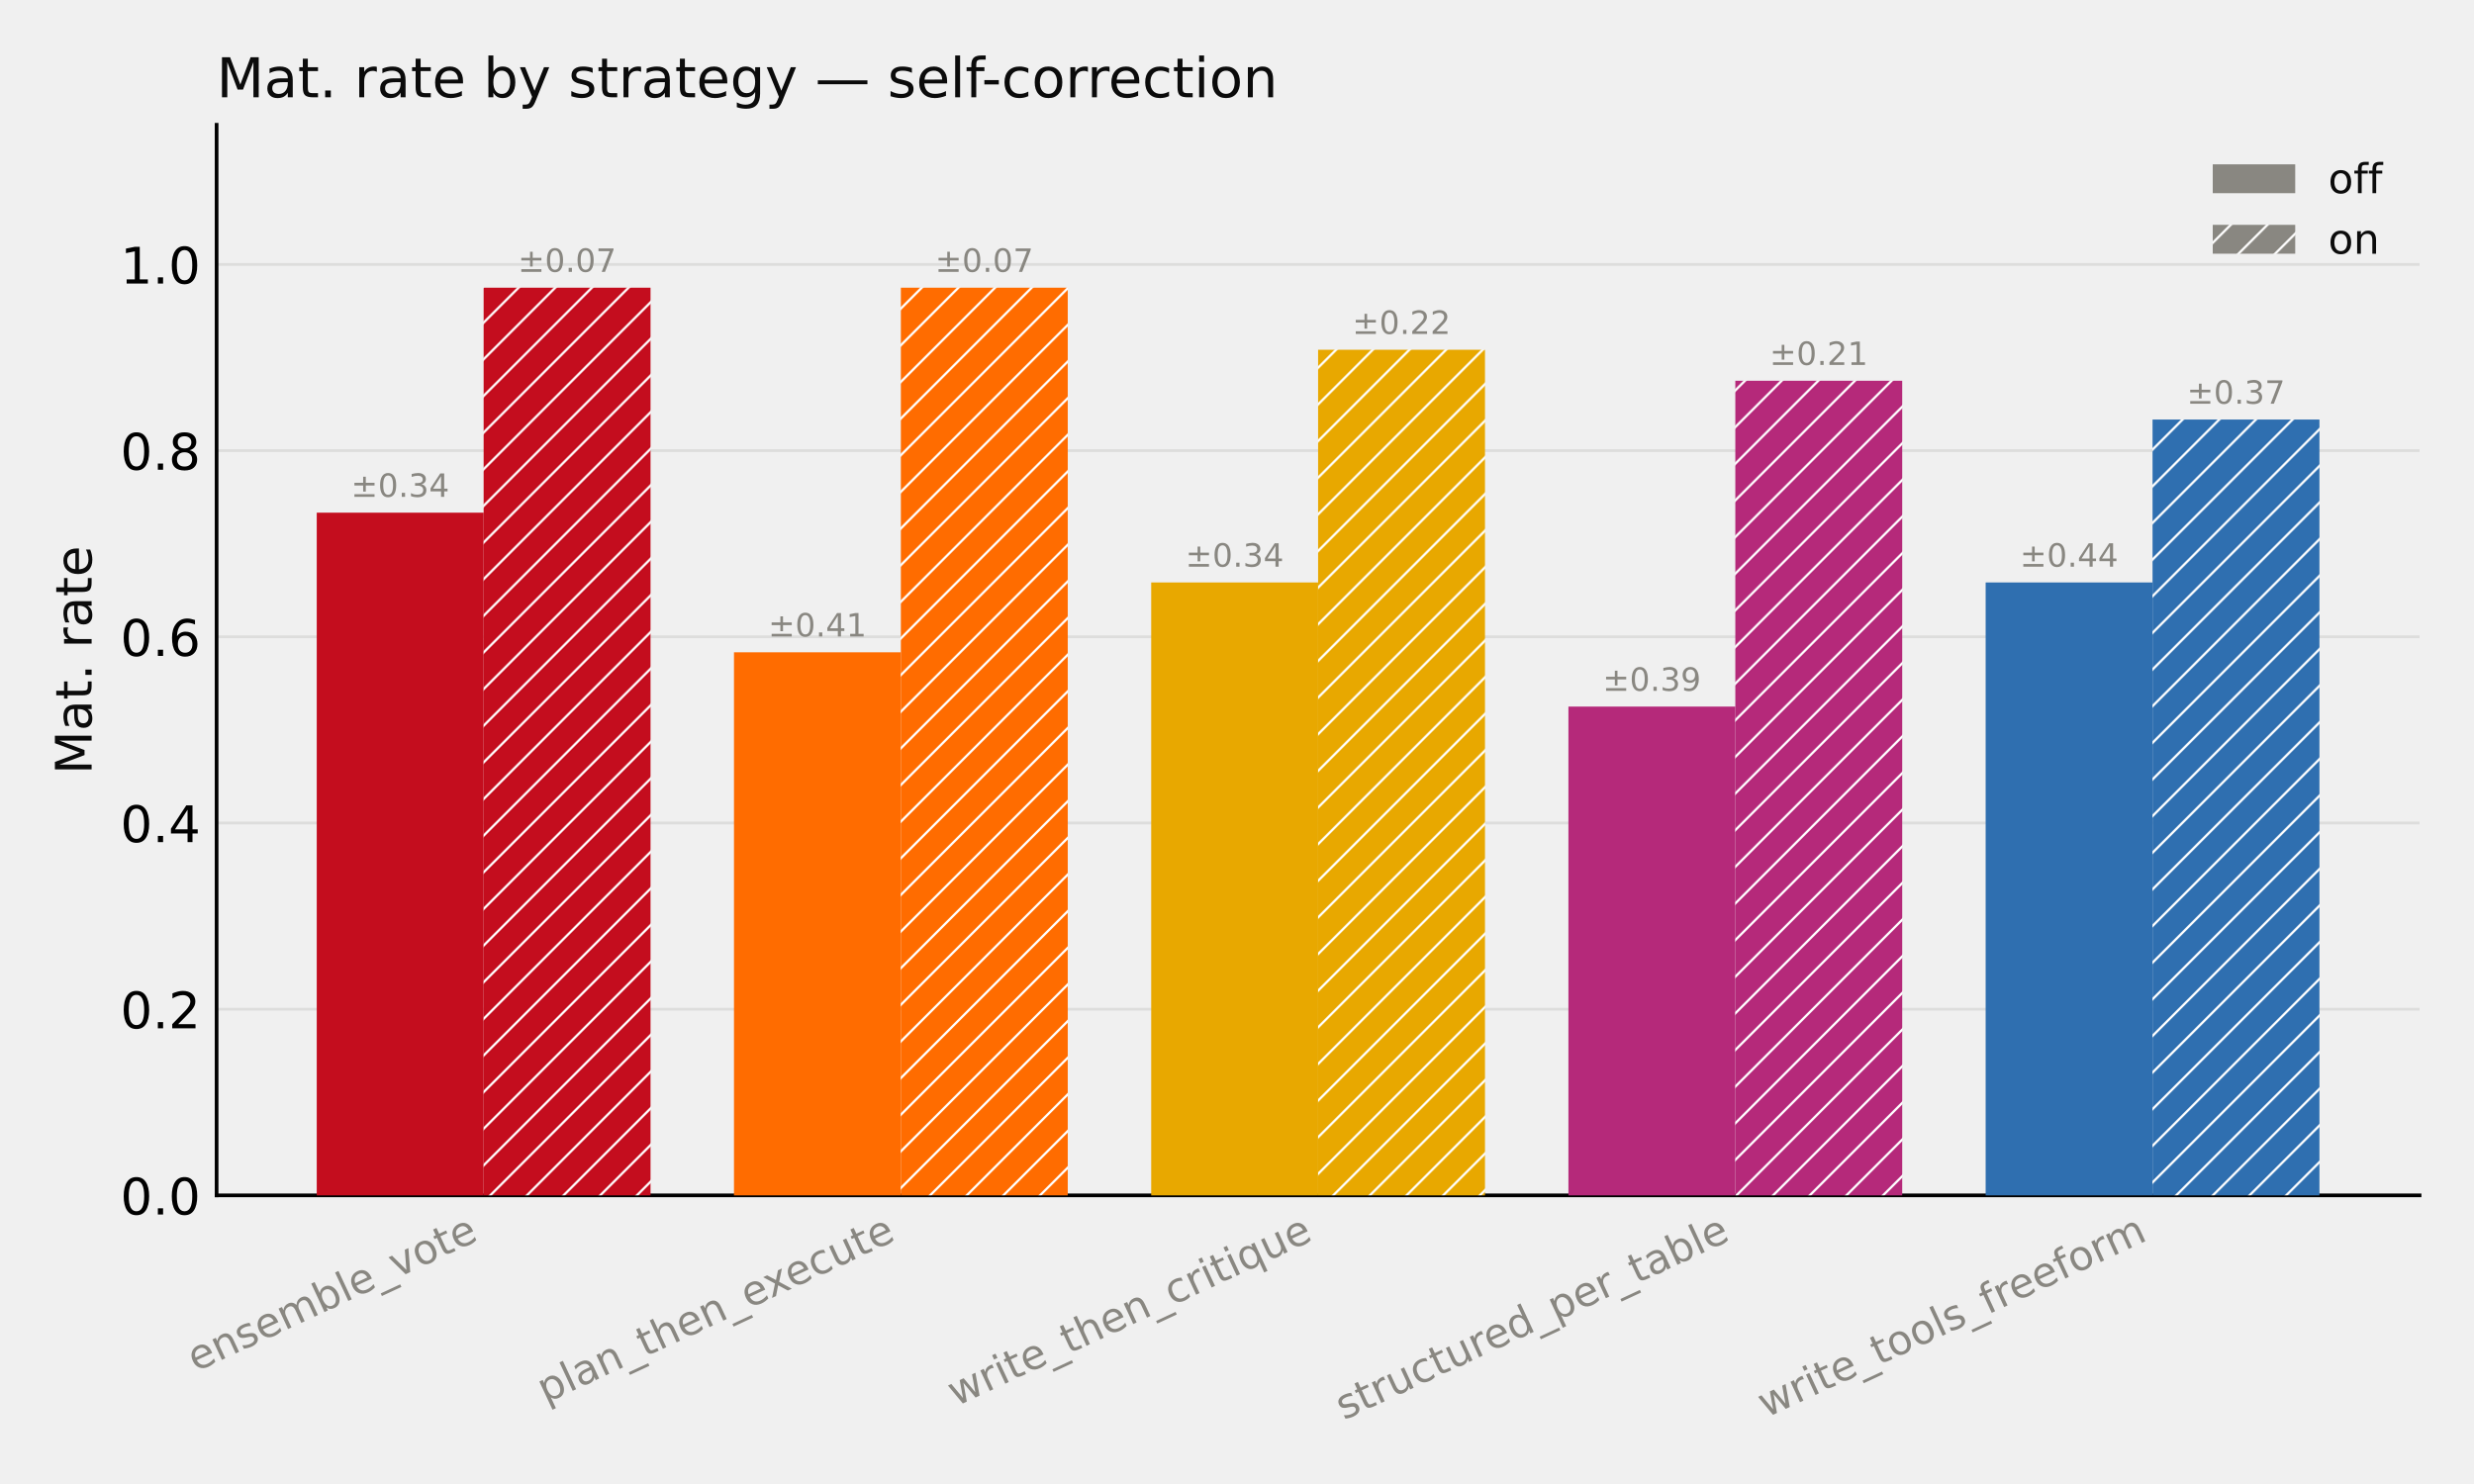
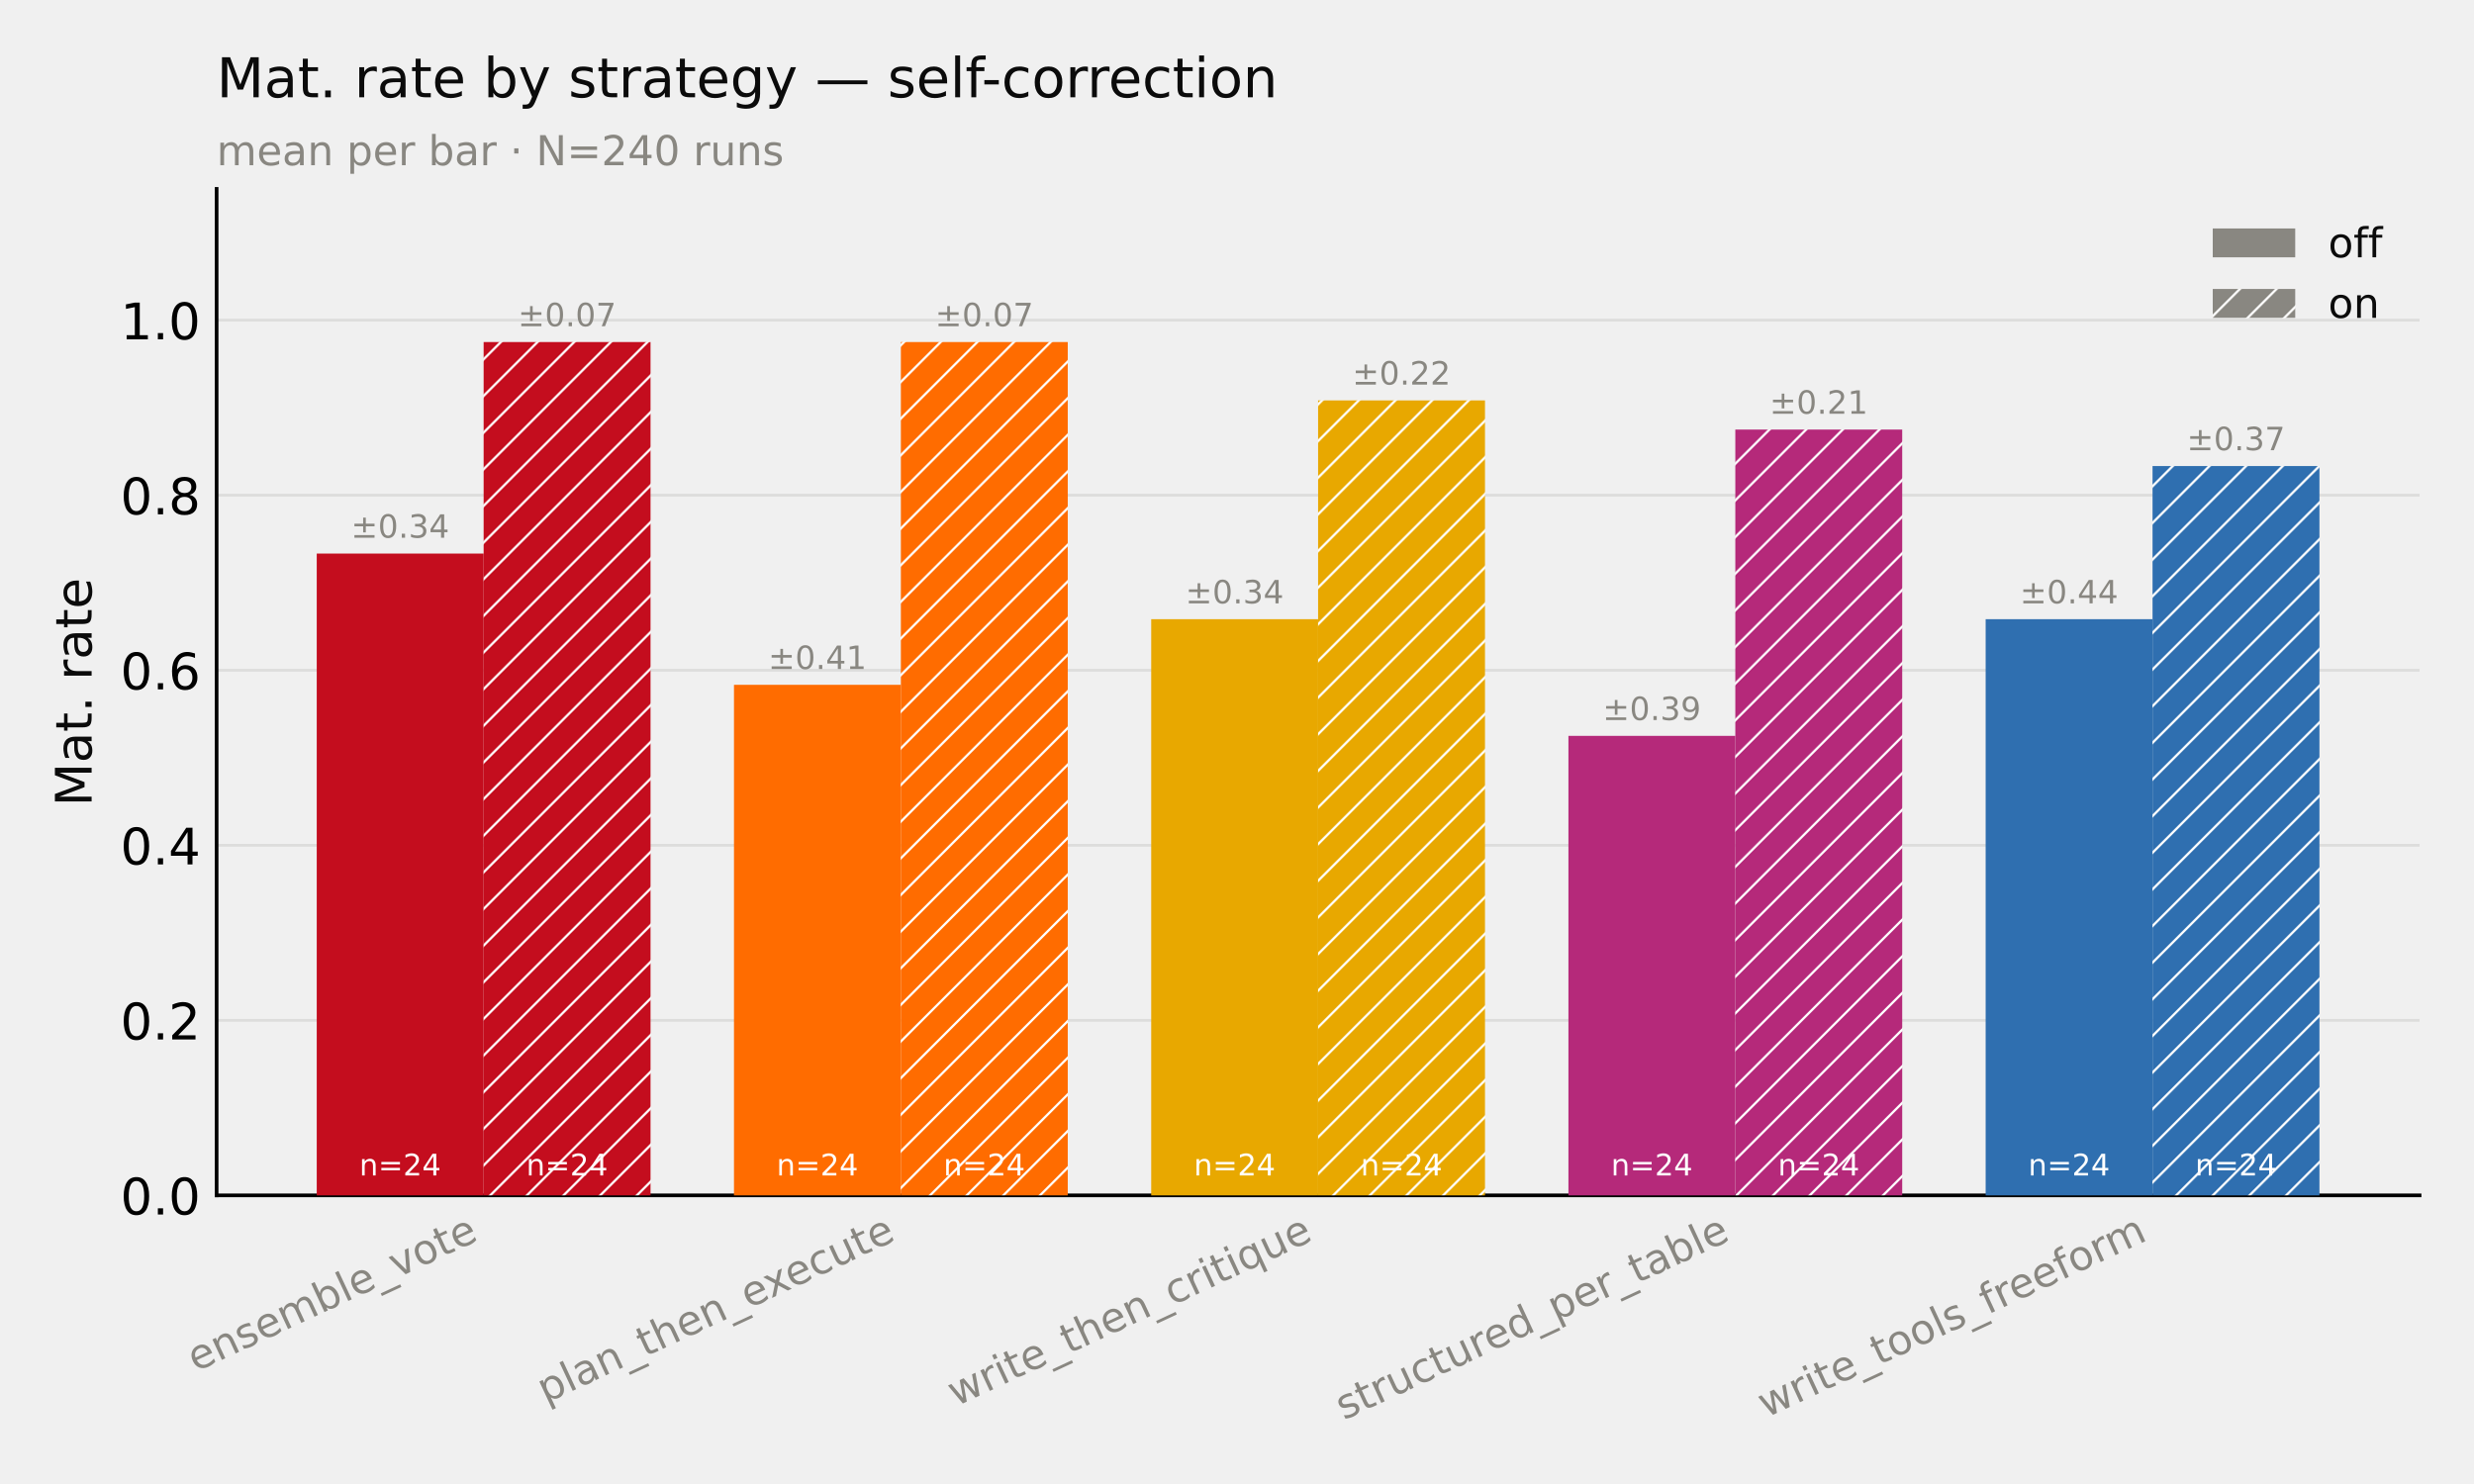
<svg xmlns="http://www.w3.org/2000/svg" width="540pt" height="324pt" viewBox="0 0 540 324" version="1.1">
  <defs>
    <style type="text/css">*{stroke-linejoin: round; stroke-linecap: butt}</style>
  </defs>
  <g id="figure_1">
    <g id="patch_1">
      <path d="M 0 324  L 540 324  L 540 0  L 0 0  L 0 324  z " style="fill: none" />
    </g>
    <g id="axes_1">
      <g id="patch_2">
-         <path d="M 47.28 260.982  L 528.12 260.982  L 528.12 27.24  L 47.28 27.24  L 47.28 260.982  z " style="fill: none" />
+         <path d="M 47.28 260.982  L 528.12 260.982  L 528.12 41.24  L 47.28 41.24  L 47.28 260.982  z " style="fill: none" />
      </g>
      <g id="matplotlib.axis_1">
        <g id="xtick_1">
          <g id="line2d_1" />
          <g id="text_1">
            <text style="font-size: 9px; font-family: 'DejaVu Sans', 'Bitstream Vera Sans', 'Computer Modern Sans Serif', 'Lucida Grande', 'Verdana', 'Geneva', 'Lucid', 'Arial', 'Helvetica', 'Avant Garde', sans-serif; fill: #898781" transform="translate(42.68812 299.5812) rotate(-25)">ensemble_vote</text>
          </g>
        </g>
        <g id="xtick_2">
          <g id="line2d_2" />
          <g id="text_2">
            <text style="font-size: 9px; font-family: 'DejaVu Sans', 'Bitstream Vera Sans', 'Computer Modern Sans Serif', 'Lucida Grande', 'Verdana', 'Geneva', 'Lucid', 'Arial', 'Helvetica', 'Avant Garde', sans-serif; fill: #898781" transform="translate(119.0716 306.4289) rotate(-25)">plan_then_execute</text>
          </g>
        </g>
        <g id="xtick_3">
          <g id="line2d_3" />
          <g id="text_3">
            <text style="font-size: 9px; font-family: 'DejaVu Sans', 'Bitstream Vera Sans', 'Computer Modern Sans Serif', 'Lucida Grande', 'Verdana', 'Geneva', 'Lucid', 'Arial', 'Helvetica', 'Avant Garde', sans-serif; fill: #898781" transform="translate(208.6499 307.1236) rotate(-25)">write_then_critique</text>
          </g>
        </g>
        <g id="xtick_4">
          <g id="line2d_4" />
          <g id="text_4">
            <text style="font-size: 9px; font-family: 'DejaVu Sans', 'Bitstream Vera Sans', 'Computer Modern Sans Serif', 'Lucida Grande', 'Verdana', 'Geneva', 'Lucid', 'Arial', 'Helvetica', 'Avant Garde', sans-serif; fill: #898781" transform="translate(293.3163 310.1088) rotate(-25)">structured_per_table</text>
          </g>
        </g>
        <g id="xtick_5">
          <g id="line2d_5" />
          <g id="text_5">
            <text style="font-size: 9px; font-family: 'DejaVu Sans', 'Bitstream Vera Sans', 'Computer Modern Sans Serif', 'Lucida Grande', 'Verdana', 'Geneva', 'Lucid', 'Arial', 'Helvetica', 'Avant Garde', sans-serif; fill: #898781" transform="translate(385.4843 309.5959) rotate(-25)">write_tools_freeform</text>
          </g>
        </g>
      </g>
      <g id="matplotlib.axis_2">
        <g id="ytick_1">
          <g id="line2d_6">
-             <path d="M 47.28 260.982  L 528.12 260.982  " clip-path="url(#p24e5f56dba)" style="fill: none; stroke: #898781; stroke-opacity: 0.18; stroke-width: 0.6; stroke-linecap: square" />
+             <path d="M 47.28 260.982  L 528.12 260.982  " clip-path="url(#p8504a858bd)" style="fill: none; stroke: #898781; stroke-opacity: 0.18; stroke-width: 0.6; stroke-linecap: square" />
          </g>
          <g id="line2d_7" />
          <g id="text_6">
            <text style="font-size: 11px; font-family: 'DejaVu Sans', 'Bitstream Vera Sans', 'Computer Modern Sans Serif', 'Lucida Grande', 'Verdana', 'Geneva', 'Lucid', 'Arial', 'Helvetica', 'Avant Garde', sans-serif; text-anchor: end" x="43.78" y="265.161" transform="rotate(-0 43.78 265.1614)">0.0</text>
          </g>
        </g>
        <g id="ytick_2">
          <g id="line2d_8">
-             <path d="M 47.28 220.331  L 528.12 220.331  " clip-path="url(#p24e5f56dba)" style="fill: none; stroke: #898781; stroke-opacity: 0.18; stroke-width: 0.6; stroke-linecap: square" />
+             <path d="M 47.28 222.766  L 528.12 222.766  " clip-path="url(#p8504a858bd)" style="fill: none; stroke: #898781; stroke-opacity: 0.18; stroke-width: 0.6; stroke-linecap: square" />
          </g>
          <g id="line2d_9" />
          <g id="text_7">
-             <text style="font-size: 11px; font-family: 'DejaVu Sans', 'Bitstream Vera Sans', 'Computer Modern Sans Serif', 'Lucida Grande', 'Verdana', 'Geneva', 'Lucid', 'Arial', 'Helvetica', 'Avant Garde', sans-serif; text-anchor: end" x="43.78" y="224.511" transform="rotate(-0 43.78 224.5105)">0.2</text>
+             <text style="font-size: 11px; font-family: 'DejaVu Sans', 'Bitstream Vera Sans', 'Computer Modern Sans Serif', 'Lucida Grande', 'Verdana', 'Geneva', 'Lucid', 'Arial', 'Helvetica', 'Avant Garde', sans-serif; text-anchor: end" x="43.78" y="226.945" transform="rotate(-0 43.78 226.9453)">0.2</text>
          </g>
        </g>
        <g id="ytick_3">
          <g id="line2d_10">
-             <path d="M 47.28 179.681  L 528.12 179.681  " clip-path="url(#p24e5f56dba)" style="fill: none; stroke: #898781; stroke-opacity: 0.18; stroke-width: 0.6; stroke-linecap: square" />
+             <path d="M 47.28 184.55  L 528.12 184.55  " clip-path="url(#p8504a858bd)" style="fill: none; stroke: #898781; stroke-opacity: 0.18; stroke-width: 0.6; stroke-linecap: square" />
          </g>
          <g id="line2d_11" />
          <g id="text_8">
-             <text style="font-size: 11px; font-family: 'DejaVu Sans', 'Bitstream Vera Sans', 'Computer Modern Sans Serif', 'Lucida Grande', 'Verdana', 'Geneva', 'Lucid', 'Arial', 'Helvetica', 'Avant Garde', sans-serif; text-anchor: end" x="43.78" y="183.86" transform="rotate(-0 43.78 183.8597)">0.4</text>
+             <text style="font-size: 11px; font-family: 'DejaVu Sans', 'Bitstream Vera Sans', 'Computer Modern Sans Serif', 'Lucida Grande', 'Verdana', 'Geneva', 'Lucid', 'Arial', 'Helvetica', 'Avant Garde', sans-serif; text-anchor: end" x="43.78" y="188.729" transform="rotate(-0 43.78 188.7293)">0.4</text>
          </g>
        </g>
        <g id="ytick_4">
          <g id="line2d_12">
-             <path d="M 47.28 139.03  L 528.12 139.03  " clip-path="url(#p24e5f56dba)" style="fill: none; stroke: #898781; stroke-opacity: 0.18; stroke-width: 0.6; stroke-linecap: square" />
+             <path d="M 47.28 146.334  L 528.12 146.334  " clip-path="url(#p8504a858bd)" style="fill: none; stroke: #898781; stroke-opacity: 0.18; stroke-width: 0.6; stroke-linecap: square" />
          </g>
          <g id="line2d_13" />
          <g id="text_9">
-             <text style="font-size: 11px; font-family: 'DejaVu Sans', 'Bitstream Vera Sans', 'Computer Modern Sans Serif', 'Lucida Grande', 'Verdana', 'Geneva', 'Lucid', 'Arial', 'Helvetica', 'Avant Garde', sans-serif; text-anchor: end" x="43.78" y="143.209" transform="rotate(-0 43.78 143.2089)">0.6</text>
+             <text style="font-size: 11px; font-family: 'DejaVu Sans', 'Bitstream Vera Sans', 'Computer Modern Sans Serif', 'Lucida Grande', 'Verdana', 'Geneva', 'Lucid', 'Arial', 'Helvetica', 'Avant Garde', sans-serif; text-anchor: end" x="43.78" y="150.513" transform="rotate(-0 43.78 150.5133)">0.6</text>
          </g>
        </g>
        <g id="ytick_5">
          <g id="line2d_14">
-             <path d="M 47.28 98.379  L 528.12 98.379  " clip-path="url(#p24e5f56dba)" style="fill: none; stroke: #898781; stroke-opacity: 0.18; stroke-width: 0.6; stroke-linecap: square" />
+             <path d="M 47.28 108.118  L 528.12 108.118  " clip-path="url(#p8504a858bd)" style="fill: none; stroke: #898781; stroke-opacity: 0.18; stroke-width: 0.6; stroke-linecap: square" />
          </g>
          <g id="line2d_15" />
          <g id="text_10">
-             <text style="font-size: 11px; font-family: 'DejaVu Sans', 'Bitstream Vera Sans', 'Computer Modern Sans Serif', 'Lucida Grande', 'Verdana', 'Geneva', 'Lucid', 'Arial', 'Helvetica', 'Avant Garde', sans-serif; text-anchor: end" x="43.78" y="102.558" transform="rotate(-0 43.78 102.5581)">0.8</text>
+             <text style="font-size: 11px; font-family: 'DejaVu Sans', 'Bitstream Vera Sans', 'Computer Modern Sans Serif', 'Lucida Grande', 'Verdana', 'Geneva', 'Lucid', 'Arial', 'Helvetica', 'Avant Garde', sans-serif; text-anchor: end" x="43.78" y="112.297" transform="rotate(-0 43.78 112.2972)">0.8</text>
          </g>
        </g>
        <g id="ytick_6">
          <g id="line2d_16">
-             <path d="M 47.28 57.728  L 528.12 57.728  " clip-path="url(#p24e5f56dba)" style="fill: none; stroke: #898781; stroke-opacity: 0.18; stroke-width: 0.6; stroke-linecap: square" />
+             <path d="M 47.28 69.902  L 528.12 69.902  " clip-path="url(#p8504a858bd)" style="fill: none; stroke: #898781; stroke-opacity: 0.18; stroke-width: 0.6; stroke-linecap: square" />
          </g>
          <g id="line2d_17" />
          <g id="text_11">
-             <text style="font-size: 11px; font-family: 'DejaVu Sans', 'Bitstream Vera Sans', 'Computer Modern Sans Serif', 'Lucida Grande', 'Verdana', 'Geneva', 'Lucid', 'Arial', 'Helvetica', 'Avant Garde', sans-serif; text-anchor: end" x="43.78" y="61.907" transform="rotate(-0 43.78 61.90726)">1.0</text>
+             <text style="font-size: 11px; font-family: 'DejaVu Sans', 'Bitstream Vera Sans', 'Computer Modern Sans Serif', 'Lucida Grande', 'Verdana', 'Geneva', 'Lucid', 'Arial', 'Helvetica', 'Avant Garde', sans-serif; text-anchor: end" x="43.78" y="74.081" transform="rotate(-0 43.78 74.08117)">1.0</text>
          </g>
        </g>
        <g id="text_12">
-           <text style="font-size: 11px; font-family: 'DejaVu Sans', 'Bitstream Vera Sans', 'Computer Modern Sans Serif', 'Lucida Grande', 'Verdana', 'Geneva', 'Lucid', 'Arial', 'Helvetica', 'Avant Garde', sans-serif; text-anchor: middle; fill: #0b0b0b" x="19.999" y="144.111" transform="rotate(-90 19.99891 144.1111)">Mat. rate</text>
+           <text style="font-size: 11px; font-family: 'DejaVu Sans', 'Bitstream Vera Sans', 'Computer Modern Sans Serif', 'Lucida Grande', 'Verdana', 'Geneva', 'Lucid', 'Arial', 'Helvetica', 'Avant Garde', sans-serif; text-anchor: middle; fill: #0b0b0b" x="19.999" y="151.111" transform="rotate(-90 19.99891 151.1111)">Mat. rate</text>
        </g>
      </g>
      <g id="patch_3">
-         <path d="M 47.28 260.982  L 47.28 27.24  " style="fill: none; stroke: #000000; stroke-width: 0.8; stroke-linejoin: miter; stroke-linecap: square" />
+         <path d="M 47.28 260.982  L 47.28 41.24  " style="fill: none; stroke: #000000; stroke-width: 0.8; stroke-linejoin: miter; stroke-linecap: square" />
      </g>
      <g id="patch_4">
        <path d="M 47.28 260.982  L 528.12 260.982  " style="fill: none; stroke: #000000; stroke-width: 0.8; stroke-linejoin: miter; stroke-linecap: square" />
      </g>
      <g id="patch_5">
-         <path d="M 69.136 260.982  L 105.564 260.982  L 105.564 111.929  L 69.136 111.929  z " clip-path="url(#p24e5f56dba)" style="fill: #c40d1e" />
+         <path d="M 69.136 260.982  L 105.564 260.982  L 105.564 120.857  L 69.136 120.857  z " clip-path="url(#p8504a858bd)" style="fill: #c40d1e" />
      </g>
      <g id="patch_6">
-         <path d="M 160.205 260.982  L 196.632 260.982  L 196.632 142.417  L 160.205 142.417  z " clip-path="url(#p24e5f56dba)" style="fill: #ff6c00" />
+         <path d="M 160.205 260.982  L 196.632 260.982  L 196.632 149.519  L 160.205 149.519  z " clip-path="url(#p8504a858bd)" style="fill: #ff6c00" />
      </g>
      <g id="patch_7">
-         <path d="M 251.273 260.982  L 287.7 260.982  L 287.7 127.173  L 251.273 127.173  z " clip-path="url(#p24e5f56dba)" style="fill: #e8a800" />
+         <path d="M 251.273 260.982  L 287.7 260.982  L 287.7 135.188  L 251.273 135.188  z " clip-path="url(#p8504a858bd)" style="fill: #e8a800" />
      </g>
      <g id="patch_8">
-         <path d="M 342.341 260.982  L 378.768 260.982  L 378.768 154.274  L 342.341 154.274  z " clip-path="url(#p24e5f56dba)" style="fill: #b5297a" />
+         <path d="M 342.341 260.982  L 378.768 260.982  L 378.768 160.665  L 342.341 160.665  z " clip-path="url(#p8504a858bd)" style="fill: #b5297a" />
      </g>
      <g id="patch_9">
-         <path d="M 433.409 260.982  L 469.836 260.982  L 469.836 127.173  L 433.409 127.173  z " clip-path="url(#p24e5f56dba)" style="fill: #2f6fb0" />
+         <path d="M 433.409 260.982  L 469.836 260.982  L 469.836 135.188  L 433.409 135.188  z " clip-path="url(#p8504a858bd)" style="fill: #2f6fb0" />
      </g>
      <g id="patch_10">
-         <path d="M 105.564 260.982  L 141.991 260.982  L 141.991 62.809  L 105.564 62.809  z " clip-path="url(#p24e5f56dba)" style="fill: url(#h277df16254)" />
+         <path d="M 105.564 260.982  L 141.991 260.982  L 141.991 74.679  L 105.564 74.679  z " clip-path="url(#p8504a858bd)" style="fill: url(#h277df16254)" />
      </g>
      <g id="patch_11">
-         <path d="M 196.632 260.982  L 233.059 260.982  L 233.059 62.809  L 196.632 62.809  z " clip-path="url(#p24e5f56dba)" style="fill: url(#hbbf7264951)" />
+         <path d="M 196.632 260.982  L 233.059 260.982  L 233.059 74.679  L 196.632 74.679  z " clip-path="url(#p8504a858bd)" style="fill: url(#hbbf7264951)" />
      </g>
      <g id="patch_12">
-         <path d="M 287.7 260.982  L 324.127 260.982  L 324.127 76.36  L 287.7 76.36  z " clip-path="url(#p24e5f56dba)" style="fill: url(#h9056159bc5)" />
+         <path d="M 287.7 260.982  L 324.127 260.982  L 324.127 87.418  L 287.7 87.418  z " clip-path="url(#p8504a858bd)" style="fill: url(#h9056159bc5)" />
      </g>
      <g id="patch_13">
-         <path d="M 378.768 260.982  L 415.195 260.982  L 415.195 83.135  L 378.768 83.135  z " clip-path="url(#p24e5f56dba)" style="fill: url(#h76284bb3d5)" />
+         <path d="M 378.768 260.982  L 415.195 260.982  L 415.195 93.787  L 378.768 93.787  z " clip-path="url(#p8504a858bd)" style="fill: url(#h76284bb3d5)" />
      </g>
      <g id="patch_14">
-         <path d="M 469.836 260.982  L 506.264 260.982  L 506.264 91.604  L 469.836 91.604  z " clip-path="url(#p24e5f56dba)" style="fill: url(#hf8e7a1197f)" />
+         <path d="M 469.836 260.982  L 506.264 260.982  L 506.264 101.749  L 469.836 101.749  z " clip-path="url(#p8504a858bd)" style="fill: url(#hf8e7a1197f)" />
      </g>
      <g id="text_13">
-         <text style="font-size: 7px; font-family: 'DejaVu Sans', 'Bitstream Vera Sans', 'Computer Modern Sans Serif', 'Lucida Grande', 'Verdana', 'Geneva', 'Lucid', 'Arial', 'Helvetica', 'Avant Garde', sans-serif; text-anchor: middle; fill: #898781" x="87.35" y="108.473" transform="rotate(-0 87.35 108.4734)">±0.34</text>
+         <text style="font-size: 7px; font-family: 'DejaVu Sans', 'Bitstream Vera Sans', 'Computer Modern Sans Serif', 'Lucida Grande', 'Verdana', 'Geneva', 'Lucid', 'Arial', 'Helvetica', 'Avant Garde', sans-serif; text-anchor: middle; fill: #898781" x="87.35" y="117.401" transform="rotate(-0 87.35 117.401)">±0.34</text>
      </g>
      <g id="text_14">
-         <text style="font-size: 7px; font-family: 'DejaVu Sans', 'Bitstream Vera Sans', 'Computer Modern Sans Serif', 'Lucida Grande', 'Verdana', 'Geneva', 'Lucid', 'Arial', 'Helvetica', 'Avant Garde', sans-serif; text-anchor: middle; fill: #898781" x="178.418" y="138.962" transform="rotate(-0 178.4182 138.9615)">±0.41</text>
+         <text style="font-size: 7px; font-family: 'DejaVu Sans', 'Bitstream Vera Sans', 'Computer Modern Sans Serif', 'Lucida Grande', 'Verdana', 'Geneva', 'Lucid', 'Arial', 'Helvetica', 'Avant Garde', sans-serif; text-anchor: middle; fill: #898781" x="178.418" y="146.063" transform="rotate(-0 178.4182 146.063)">±0.41</text>
      </g>
      <g id="text_15">
-         <text style="font-size: 7px; font-family: 'DejaVu Sans', 'Bitstream Vera Sans', 'Computer Modern Sans Serif', 'Lucida Grande', 'Verdana', 'Geneva', 'Lucid', 'Arial', 'Helvetica', 'Avant Garde', sans-serif; text-anchor: middle; fill: #898781" x="269.486" y="123.717" transform="rotate(-0 269.4864 123.7175)">±0.34</text>
+         <text style="font-size: 7px; font-family: 'DejaVu Sans', 'Bitstream Vera Sans', 'Computer Modern Sans Serif', 'Lucida Grande', 'Verdana', 'Geneva', 'Lucid', 'Arial', 'Helvetica', 'Avant Garde', sans-serif; text-anchor: middle; fill: #898781" x="269.486" y="131.732" transform="rotate(-0 269.4864 131.732)">±0.34</text>
      </g>
      <g id="text_16">
-         <text style="font-size: 7px; font-family: 'DejaVu Sans', 'Bitstream Vera Sans', 'Computer Modern Sans Serif', 'Lucida Grande', 'Verdana', 'Geneva', 'Lucid', 'Arial', 'Helvetica', 'Avant Garde', sans-serif; text-anchor: middle; fill: #898781" x="360.555" y="150.818" transform="rotate(-0 360.5545 150.818)">±0.39</text>
+         <text style="font-size: 7px; font-family: 'DejaVu Sans', 'Bitstream Vera Sans', 'Computer Modern Sans Serif', 'Lucida Grande', 'Verdana', 'Geneva', 'Lucid', 'Arial', 'Helvetica', 'Avant Garde', sans-serif; text-anchor: middle; fill: #898781" x="360.555" y="157.209" transform="rotate(-0 360.5545 157.2093)">±0.39</text>
      </g>
      <g id="text_17">
-         <text style="font-size: 7px; font-family: 'DejaVu Sans', 'Bitstream Vera Sans', 'Computer Modern Sans Serif', 'Lucida Grande', 'Verdana', 'Geneva', 'Lucid', 'Arial', 'Helvetica', 'Avant Garde', sans-serif; text-anchor: middle; fill: #898781" x="451.623" y="123.717" transform="rotate(-0 451.6227 123.7175)">±0.44</text>
+         <text style="font-size: 7px; font-family: 'DejaVu Sans', 'Bitstream Vera Sans', 'Computer Modern Sans Serif', 'Lucida Grande', 'Verdana', 'Geneva', 'Lucid', 'Arial', 'Helvetica', 'Avant Garde', sans-serif; text-anchor: middle; fill: #898781" x="451.623" y="131.732" transform="rotate(-0 451.6227 131.732)">±0.44</text>
      </g>
      <g id="text_18">
-         <text style="font-size: 7px; font-family: 'DejaVu Sans', 'Bitstream Vera Sans', 'Computer Modern Sans Serif', 'Lucida Grande', 'Verdana', 'Geneva', 'Lucid', 'Arial', 'Helvetica', 'Avant Garde', sans-serif; text-anchor: middle; fill: #898781" x="123.777" y="59.354" transform="rotate(-0 123.7773 59.35369)">±0.07</text>
+         <text style="font-size: 7px; font-family: 'DejaVu Sans', 'Bitstream Vera Sans', 'Computer Modern Sans Serif', 'Lucida Grande', 'Verdana', 'Geneva', 'Lucid', 'Arial', 'Helvetica', 'Avant Garde', sans-serif; text-anchor: middle; fill: #898781" x="123.777" y="71.223" transform="rotate(-0 123.7773 71.22325)">±0.07</text>
      </g>
      <g id="text_19">
-         <text style="font-size: 7px; font-family: 'DejaVu Sans', 'Bitstream Vera Sans', 'Computer Modern Sans Serif', 'Lucida Grande', 'Verdana', 'Geneva', 'Lucid', 'Arial', 'Helvetica', 'Avant Garde', sans-serif; text-anchor: middle; fill: #898781" x="214.845" y="59.354" transform="rotate(-0 214.8455 59.35369)">±0.07</text>
+         <text style="font-size: 7px; font-family: 'DejaVu Sans', 'Bitstream Vera Sans', 'Computer Modern Sans Serif', 'Lucida Grande', 'Verdana', 'Geneva', 'Lucid', 'Arial', 'Helvetica', 'Avant Garde', sans-serif; text-anchor: middle; fill: #898781" x="214.845" y="71.223" transform="rotate(-0 214.8455 71.22325)">±0.07</text>
      </g>
      <g id="text_20">
-         <text style="font-size: 7px; font-family: 'DejaVu Sans', 'Bitstream Vera Sans', 'Computer Modern Sans Serif', 'Lucida Grande', 'Verdana', 'Geneva', 'Lucid', 'Arial', 'Helvetica', 'Avant Garde', sans-serif; text-anchor: middle; fill: #898781" x="305.914" y="72.904" transform="rotate(-0 305.9136 72.90396)">±0.22</text>
+         <text style="font-size: 7px; font-family: 'DejaVu Sans', 'Bitstream Vera Sans', 'Computer Modern Sans Serif', 'Lucida Grande', 'Verdana', 'Geneva', 'Lucid', 'Arial', 'Helvetica', 'Avant Garde', sans-serif; text-anchor: middle; fill: #898781" x="305.914" y="83.962" transform="rotate(-0 305.9136 83.96193)">±0.22</text>
      </g>
      <g id="text_21">
-         <text style="font-size: 7px; font-family: 'DejaVu Sans', 'Bitstream Vera Sans', 'Computer Modern Sans Serif', 'Lucida Grande', 'Verdana', 'Geneva', 'Lucid', 'Arial', 'Helvetica', 'Avant Garde', sans-serif; text-anchor: middle; fill: #898781" x="396.982" y="79.679" transform="rotate(-0 396.9818 79.6791)">±0.21</text>
+         <text style="font-size: 7px; font-family: 'DejaVu Sans', 'Bitstream Vera Sans', 'Computer Modern Sans Serif', 'Lucida Grande', 'Verdana', 'Geneva', 'Lucid', 'Arial', 'Helvetica', 'Avant Garde', sans-serif; text-anchor: middle; fill: #898781" x="396.982" y="90.331" transform="rotate(-0 396.9818 90.33127)">±0.21</text>
      </g>
      <g id="text_22">
-         <text style="font-size: 7px; font-family: 'DejaVu Sans', 'Bitstream Vera Sans', 'Computer Modern Sans Serif', 'Lucida Grande', 'Verdana', 'Geneva', 'Lucid', 'Arial', 'Helvetica', 'Avant Garde', sans-serif; text-anchor: middle; fill: #898781" x="488.05" y="88.148" transform="rotate(-0 488.05 88.14802)">±0.37</text>
+         <text style="font-size: 7px; font-family: 'DejaVu Sans', 'Bitstream Vera Sans', 'Computer Modern Sans Serif', 'Lucida Grande', 'Verdana', 'Geneva', 'Lucid', 'Arial', 'Helvetica', 'Avant Garde', sans-serif; text-anchor: middle; fill: #898781" x="488.05" y="98.293" transform="rotate(-0 488.05 98.29295)">±0.37</text>
      </g>
      <g id="text_23">
+         <text style="font-size: 9px; font-family: 'DejaVu Sans', 'Bitstream Vera Sans', 'Computer Modern Sans Serif', 'Lucida Grande', 'Verdana', 'Geneva', 'Lucid', 'Arial', 'Helvetica', 'Avant Garde', sans-serif; text-anchor: start; fill: #898781" x="47.28" y="36.072" transform="rotate(-0 47.28 36.07215)">mean per bar · N=240 runs</text>
+       </g>
+       <g id="text_24">
        <text style="font-size: 12px; font-family: 'DejaVu Sans', 'Bitstream Vera Sans', 'Computer Modern Sans Serif', 'Lucida Grande', 'Verdana', 'Geneva', 'Lucid', 'Arial', 'Helvetica', 'Avant Garde', sans-serif; text-anchor: start; fill: #0b0b0b" x="47.28" y="21.24" transform="rotate(-0 47.28 21.24)">Mat. rate by strategy — self-correction</text>
+       </g>
+       <g id="text_25">
+         <text style="font-size: 6.5px; font-family: 'DejaVu Sans', 'Bitstream Vera Sans', 'Computer Modern Sans Serif', 'Lucida Grande', 'Verdana', 'Geneva', 'Lucid', 'Arial', 'Helvetica', 'Avant Garde', sans-serif; text-anchor: middle; fill: #ffffff" x="87.35" y="256.63" transform="rotate(-0 87.35 256.6304)">n=24</text>
+       </g>
+       <g id="text_26">
+         <text style="font-size: 6.5px; font-family: 'DejaVu Sans', 'Bitstream Vera Sans', 'Computer Modern Sans Serif', 'Lucida Grande', 'Verdana', 'Geneva', 'Lucid', 'Arial', 'Helvetica', 'Avant Garde', sans-serif; text-anchor: middle; fill: #ffffff" x="178.418" y="256.63" transform="rotate(-0 178.4182 256.6304)">n=24</text>
+       </g>
+       <g id="text_27">
+         <text style="font-size: 6.5px; font-family: 'DejaVu Sans', 'Bitstream Vera Sans', 'Computer Modern Sans Serif', 'Lucida Grande', 'Verdana', 'Geneva', 'Lucid', 'Arial', 'Helvetica', 'Avant Garde', sans-serif; text-anchor: middle; fill: #ffffff" x="269.486" y="256.63" transform="rotate(-0 269.4864 256.6304)">n=24</text>
+       </g>
+       <g id="text_28">
+         <text style="font-size: 6.5px; font-family: 'DejaVu Sans', 'Bitstream Vera Sans', 'Computer Modern Sans Serif', 'Lucida Grande', 'Verdana', 'Geneva', 'Lucid', 'Arial', 'Helvetica', 'Avant Garde', sans-serif; text-anchor: middle; fill: #ffffff" x="360.555" y="256.63" transform="rotate(-0 360.5545 256.6304)">n=24</text>
+       </g>
+       <g id="text_29">
+         <text style="font-size: 6.5px; font-family: 'DejaVu Sans', 'Bitstream Vera Sans', 'Computer Modern Sans Serif', 'Lucida Grande', 'Verdana', 'Geneva', 'Lucid', 'Arial', 'Helvetica', 'Avant Garde', sans-serif; text-anchor: middle; fill: #ffffff" x="451.623" y="256.63" transform="rotate(-0 451.6227 256.6304)">n=24</text>
+       </g>
+       <g id="text_30">
+         <text style="font-size: 6.5px; font-family: 'DejaVu Sans', 'Bitstream Vera Sans', 'Computer Modern Sans Serif', 'Lucida Grande', 'Verdana', 'Geneva', 'Lucid', 'Arial', 'Helvetica', 'Avant Garde', sans-serif; text-anchor: middle; fill: #ffffff" x="123.777" y="256.63" transform="rotate(-0 123.7773 256.6304)">n=24</text>
+       </g>
+       <g id="text_31">
+         <text style="font-size: 6.5px; font-family: 'DejaVu Sans', 'Bitstream Vera Sans', 'Computer Modern Sans Serif', 'Lucida Grande', 'Verdana', 'Geneva', 'Lucid', 'Arial', 'Helvetica', 'Avant Garde', sans-serif; text-anchor: middle; fill: #ffffff" x="214.845" y="256.63" transform="rotate(-0 214.8455 256.6304)">n=24</text>
+       </g>
+       <g id="text_32">
+         <text style="font-size: 6.5px; font-family: 'DejaVu Sans', 'Bitstream Vera Sans', 'Computer Modern Sans Serif', 'Lucida Grande', 'Verdana', 'Geneva', 'Lucid', 'Arial', 'Helvetica', 'Avant Garde', sans-serif; text-anchor: middle; fill: #ffffff" x="305.914" y="256.63" transform="rotate(-0 305.9136 256.6304)">n=24</text>
+       </g>
+       <g id="text_33">
+         <text style="font-size: 6.5px; font-family: 'DejaVu Sans', 'Bitstream Vera Sans', 'Computer Modern Sans Serif', 'Lucida Grande', 'Verdana', 'Geneva', 'Lucid', 'Arial', 'Helvetica', 'Avant Garde', sans-serif; text-anchor: middle; fill: #ffffff" x="396.982" y="256.63" transform="rotate(-0 396.9818 256.6304)">n=24</text>
+       </g>
+       <g id="text_34">
+         <text style="font-size: 6.5px; font-family: 'DejaVu Sans', 'Bitstream Vera Sans', 'Computer Modern Sans Serif', 'Lucida Grande', 'Verdana', 'Geneva', 'Lucid', 'Arial', 'Helvetica', 'Avant Garde', sans-serif; text-anchor: middle; fill: #ffffff" x="488.05" y="256.63" transform="rotate(-0 488.05 256.6304)">n=24</text>
      </g>
      <g id="legend_1">
        <g id="patch_15">
-           <path d="M 482.977 42.179  L 500.977 42.179  L 500.977 35.879  L 482.977 35.879  z " style="fill: #898781" />
-         </g>
-         <g id="text_24">
-           <text style="font-size: 9px; font-family: 'DejaVu Sans', 'Bitstream Vera Sans', 'Computer Modern Sans Serif', 'Lucida Grande', 'Verdana', 'Geneva', 'Lucid', 'Arial', 'Helvetica', 'Avant Garde', sans-serif; text-anchor: start; fill: #0b0b0b" x="508.177" y="42.179" transform="rotate(-0 508.1766 42.17859)">off</text>
+           <path d="M 482.977 56.179  L 500.977 56.179  L 500.977 49.879  L 482.977 49.879  z " style="fill: #898781" />
+         </g>
+         <g id="text_35">
+           <text style="font-size: 9px; font-family: 'DejaVu Sans', 'Bitstream Vera Sans', 'Computer Modern Sans Serif', 'Lucida Grande', 'Verdana', 'Geneva', 'Lucid', 'Arial', 'Helvetica', 'Avant Garde', sans-serif; text-anchor: start; fill: #0b0b0b" x="508.177" y="56.179" transform="rotate(-0 508.1766 56.17859)">off</text>
        </g>
        <g id="patch_16">
-           <path d="M 482.977 55.389  L 500.977 55.389  L 500.977 49.089  L 482.977 49.089  z " style="fill: url(#h33c02eef4f)" />
-         </g>
-         <g id="text_25">
-           <text style="font-size: 9px; font-family: 'DejaVu Sans', 'Bitstream Vera Sans', 'Computer Modern Sans Serif', 'Lucida Grande', 'Verdana', 'Geneva', 'Lucid', 'Arial', 'Helvetica', 'Avant Garde', sans-serif; text-anchor: start; fill: #0b0b0b" x="508.177" y="55.389" transform="rotate(-0 508.1766 55.38891)">on</text>
+           <path d="M 482.977 69.389  L 500.977 69.389  L 500.977 63.089  L 482.977 63.089  z " style="fill: url(#h33c02eef4f)" />
+         </g>
+         <g id="text_36">
+           <text style="font-size: 9px; font-family: 'DejaVu Sans', 'Bitstream Vera Sans', 'Computer Modern Sans Serif', 'Lucida Grande', 'Verdana', 'Geneva', 'Lucid', 'Arial', 'Helvetica', 'Avant Garde', sans-serif; text-anchor: start; fill: #0b0b0b" x="508.177" y="69.389" transform="rotate(-0 508.1766 69.38891)">on</text>
        </g>
      </g>
    </g>
  </g>
  <defs>
-     <clipPath id="p24e5f56dba">
-       <rect x="47.28" y="27.24" width="480.84" height="233.742" />
+     <clipPath id="p8504a858bd">
+       <rect x="47.28" y="41.24" width="480.84" height="219.742" />
    </clipPath>
  </defs>
  <defs>
    <pattern id="h277df16254" patternUnits="userSpaceOnUse" x="0" y="0" width="72" height="72">
      <rect x="0" y="0" width="73" height="73" fill="#c40d1e" />
      <path d="M -36 36  L 36 -36  M -32 40  L 40 -32  M -28 44  L 44 -28  M -24 48  L 48 -24  M -20 52  L 52 -20  M -16 56  L 56 -16  M -12 60  L 60 -12  M -8 64  L 64 -8  M -4 68  L 68 -4  M 0 72  L 72 0  M 4 76  L 76 4  M 8 80  L 80 8  M 12 84  L 84 12  M 16 88  L 88 16  M 20 92  L 92 20  M 24 96  L 96 24  M 28 100  L 100 28  M 32 104  L 104 32  M 36 108  L 108 36  " style="fill: #ffffff; stroke: #ffffff; stroke-width: 0.5; stroke-linecap: butt; stroke-linejoin: miter" />
    </pattern>
    <pattern id="hbbf7264951" patternUnits="userSpaceOnUse" x="0" y="0" width="72" height="72">
      <rect x="0" y="0" width="73" height="73" fill="#ff6c00" />
      <path d="M -36 36  L 36 -36  M -32 40  L 40 -32  M -28 44  L 44 -28  M -24 48  L 48 -24  M -20 52  L 52 -20  M -16 56  L 56 -16  M -12 60  L 60 -12  M -8 64  L 64 -8  M -4 68  L 68 -4  M 0 72  L 72 0  M 4 76  L 76 4  M 8 80  L 80 8  M 12 84  L 84 12  M 16 88  L 88 16  M 20 92  L 92 20  M 24 96  L 96 24  M 28 100  L 100 28  M 32 104  L 104 32  M 36 108  L 108 36  " style="fill: #ffffff; stroke: #ffffff; stroke-width: 0.5; stroke-linecap: butt; stroke-linejoin: miter" />
    </pattern>
    <pattern id="h9056159bc5" patternUnits="userSpaceOnUse" x="0" y="0" width="72" height="72">
      <rect x="0" y="0" width="73" height="73" fill="#e8a800" />
      <path d="M -36 36  L 36 -36  M -32 40  L 40 -32  M -28 44  L 44 -28  M -24 48  L 48 -24  M -20 52  L 52 -20  M -16 56  L 56 -16  M -12 60  L 60 -12  M -8 64  L 64 -8  M -4 68  L 68 -4  M 0 72  L 72 0  M 4 76  L 76 4  M 8 80  L 80 8  M 12 84  L 84 12  M 16 88  L 88 16  M 20 92  L 92 20  M 24 96  L 96 24  M 28 100  L 100 28  M 32 104  L 104 32  M 36 108  L 108 36  " style="fill: #ffffff; stroke: #ffffff; stroke-width: 0.5; stroke-linecap: butt; stroke-linejoin: miter" />
    </pattern>
    <pattern id="h76284bb3d5" patternUnits="userSpaceOnUse" x="0" y="0" width="72" height="72">
      <rect x="0" y="0" width="73" height="73" fill="#b5297a" />
      <path d="M -36 36  L 36 -36  M -32 40  L 40 -32  M -28 44  L 44 -28  M -24 48  L 48 -24  M -20 52  L 52 -20  M -16 56  L 56 -16  M -12 60  L 60 -12  M -8 64  L 64 -8  M -4 68  L 68 -4  M 0 72  L 72 0  M 4 76  L 76 4  M 8 80  L 80 8  M 12 84  L 84 12  M 16 88  L 88 16  M 20 92  L 92 20  M 24 96  L 96 24  M 28 100  L 100 28  M 32 104  L 104 32  M 36 108  L 108 36  " style="fill: #ffffff; stroke: #ffffff; stroke-width: 0.5; stroke-linecap: butt; stroke-linejoin: miter" />
    </pattern>
    <pattern id="hf8e7a1197f" patternUnits="userSpaceOnUse" x="0" y="0" width="72" height="72">
      <rect x="0" y="0" width="73" height="73" fill="#2f6fb0" />
      <path d="M -36 36  L 36 -36  M -32 40  L 40 -32  M -28 44  L 44 -28  M -24 48  L 48 -24  M -20 52  L 52 -20  M -16 56  L 56 -16  M -12 60  L 60 -12  M -8 64  L 64 -8  M -4 68  L 68 -4  M 0 72  L 72 0  M 4 76  L 76 4  M 8 80  L 80 8  M 12 84  L 84 12  M 16 88  L 88 16  M 20 92  L 92 20  M 24 96  L 96 24  M 28 100  L 100 28  M 32 104  L 104 32  M 36 108  L 108 36  " style="fill: #ffffff; stroke: #ffffff; stroke-width: 0.5; stroke-linecap: butt; stroke-linejoin: miter" />
    </pattern>
    <pattern id="h33c02eef4f" patternUnits="userSpaceOnUse" x="0" y="0" width="72" height="72">
      <rect x="0" y="0" width="73" height="73" fill="#898781" />
      <path d="M -36 36  L 36 -36  M -32 40  L 40 -32  M -28 44  L 44 -28  M -24 48  L 48 -24  M -20 52  L 52 -20  M -16 56  L 56 -16  M -12 60  L 60 -12  M -8 64  L 64 -8  M -4 68  L 68 -4  M 0 72  L 72 0  M 4 76  L 76 4  M 8 80  L 80 8  M 12 84  L 84 12  M 16 88  L 88 16  M 20 92  L 92 20  M 24 96  L 96 24  M 28 100  L 100 28  M 32 104  L 104 32  M 36 108  L 108 36  " style="fill: #ffffff; stroke: #ffffff; stroke-width: 0.5; stroke-linecap: butt; stroke-linejoin: miter" />
    </pattern>
  </defs>
</svg>
